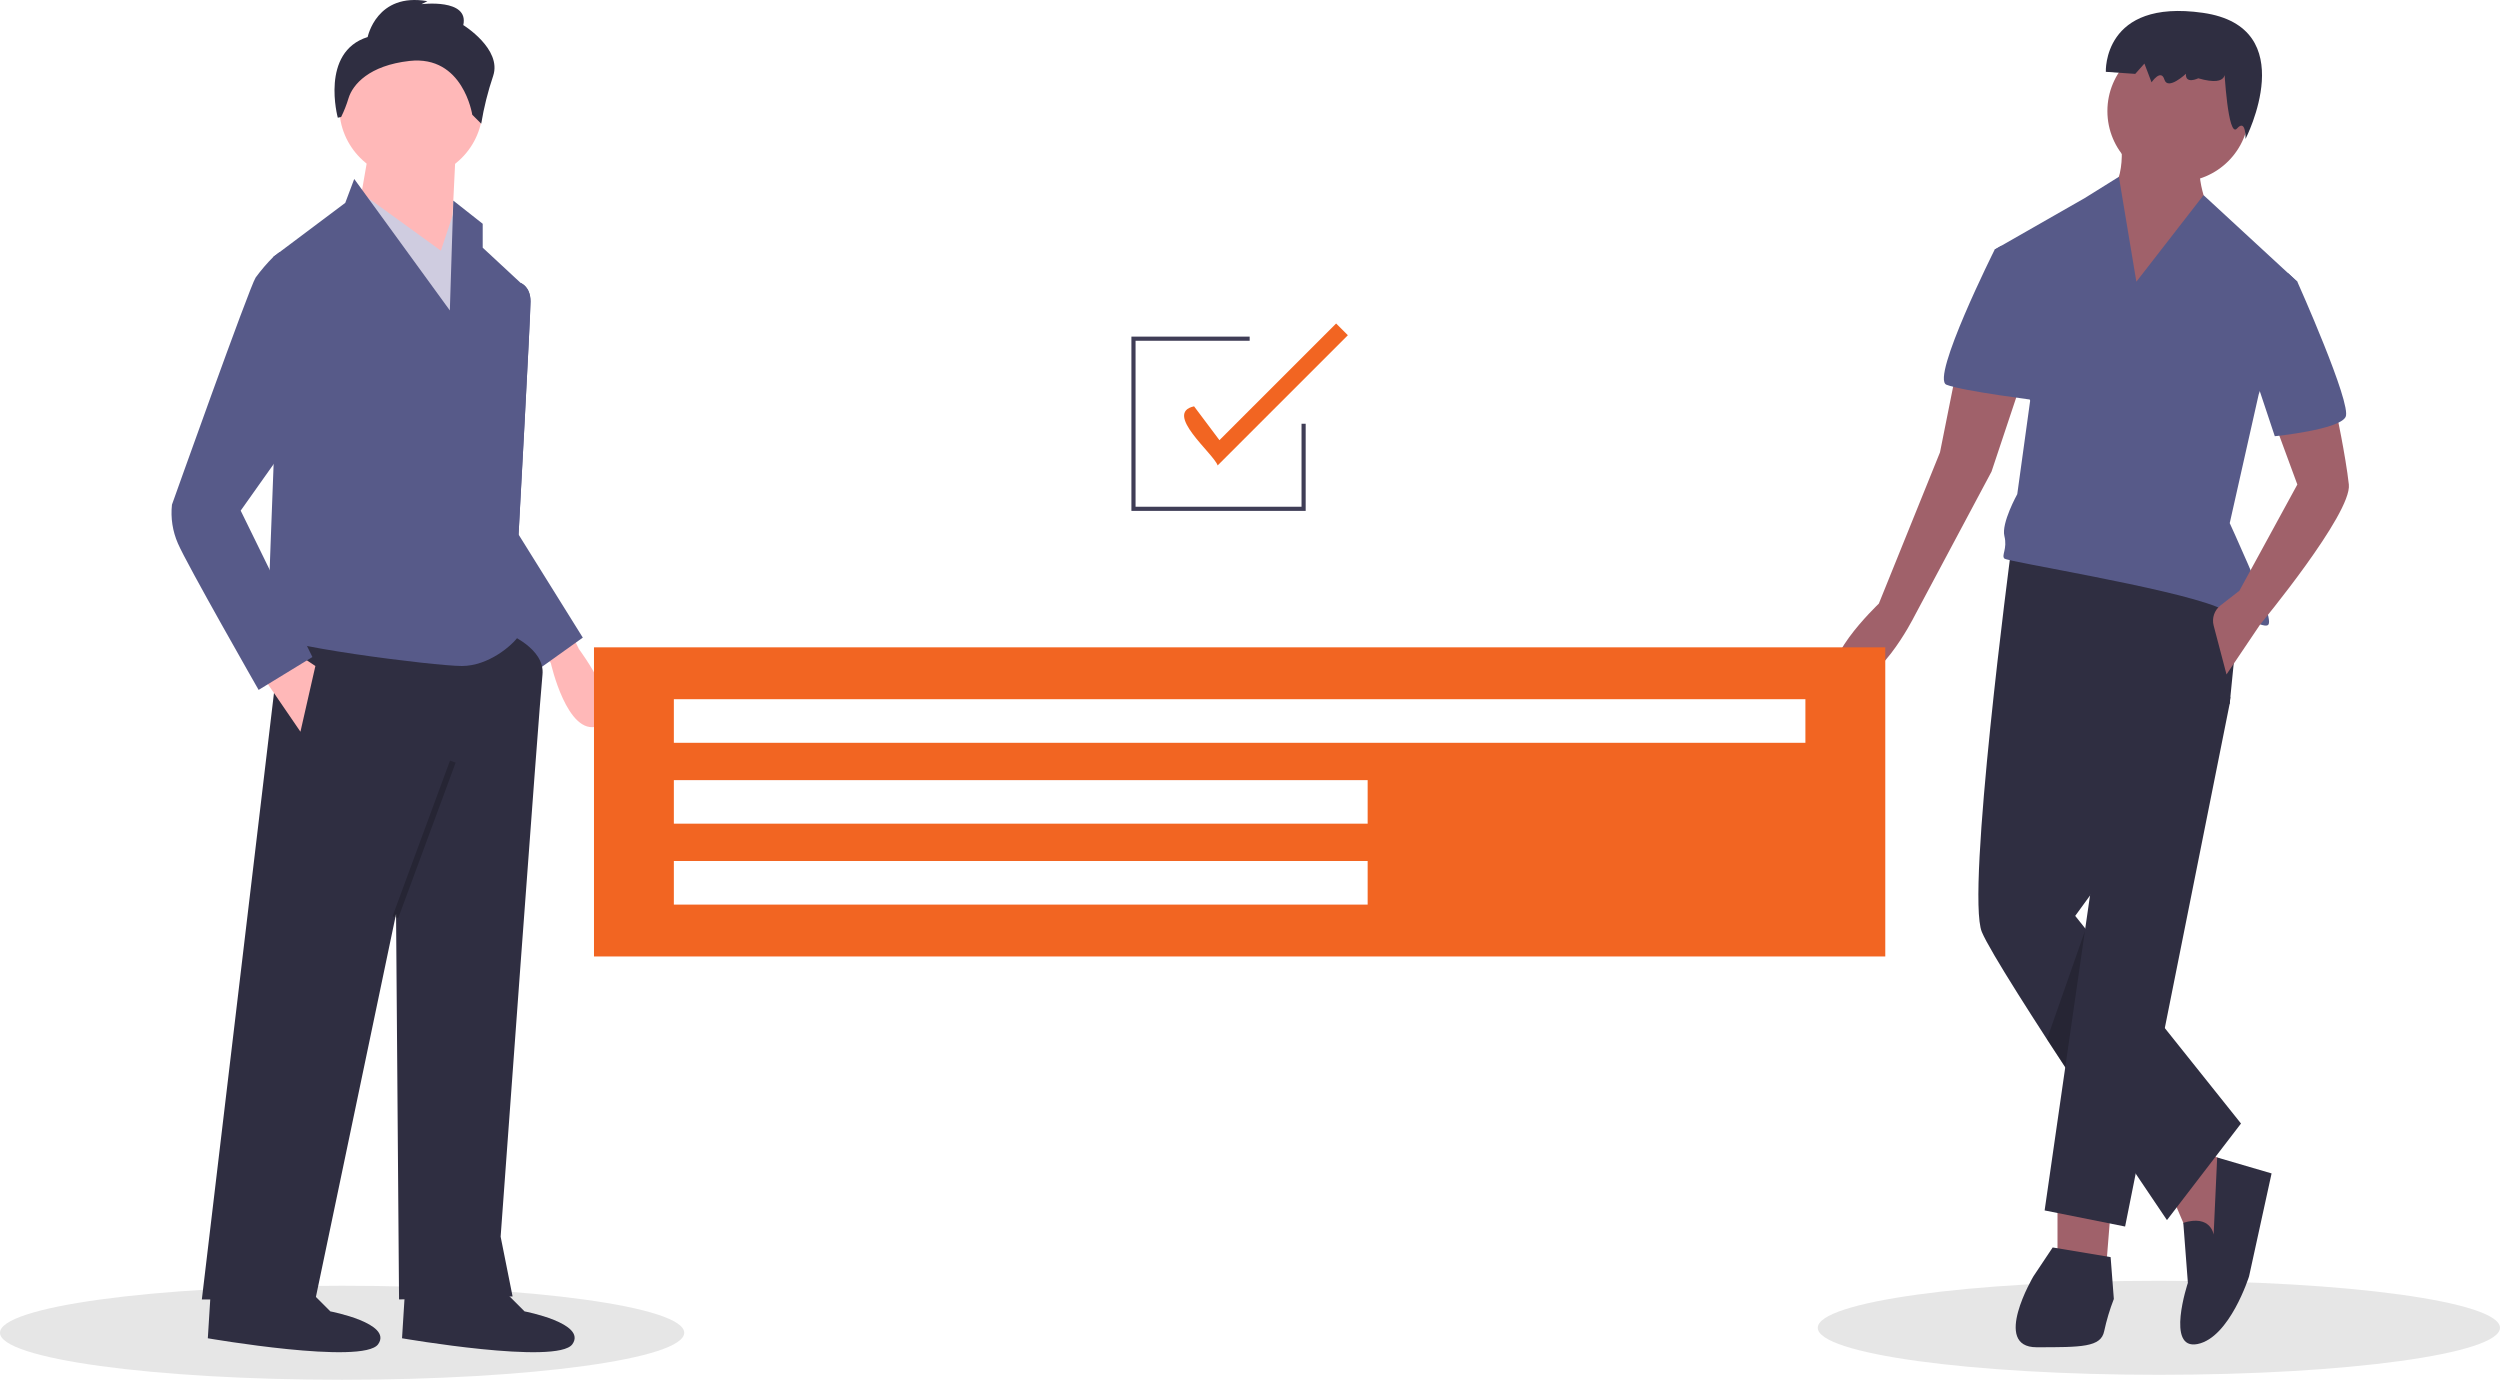
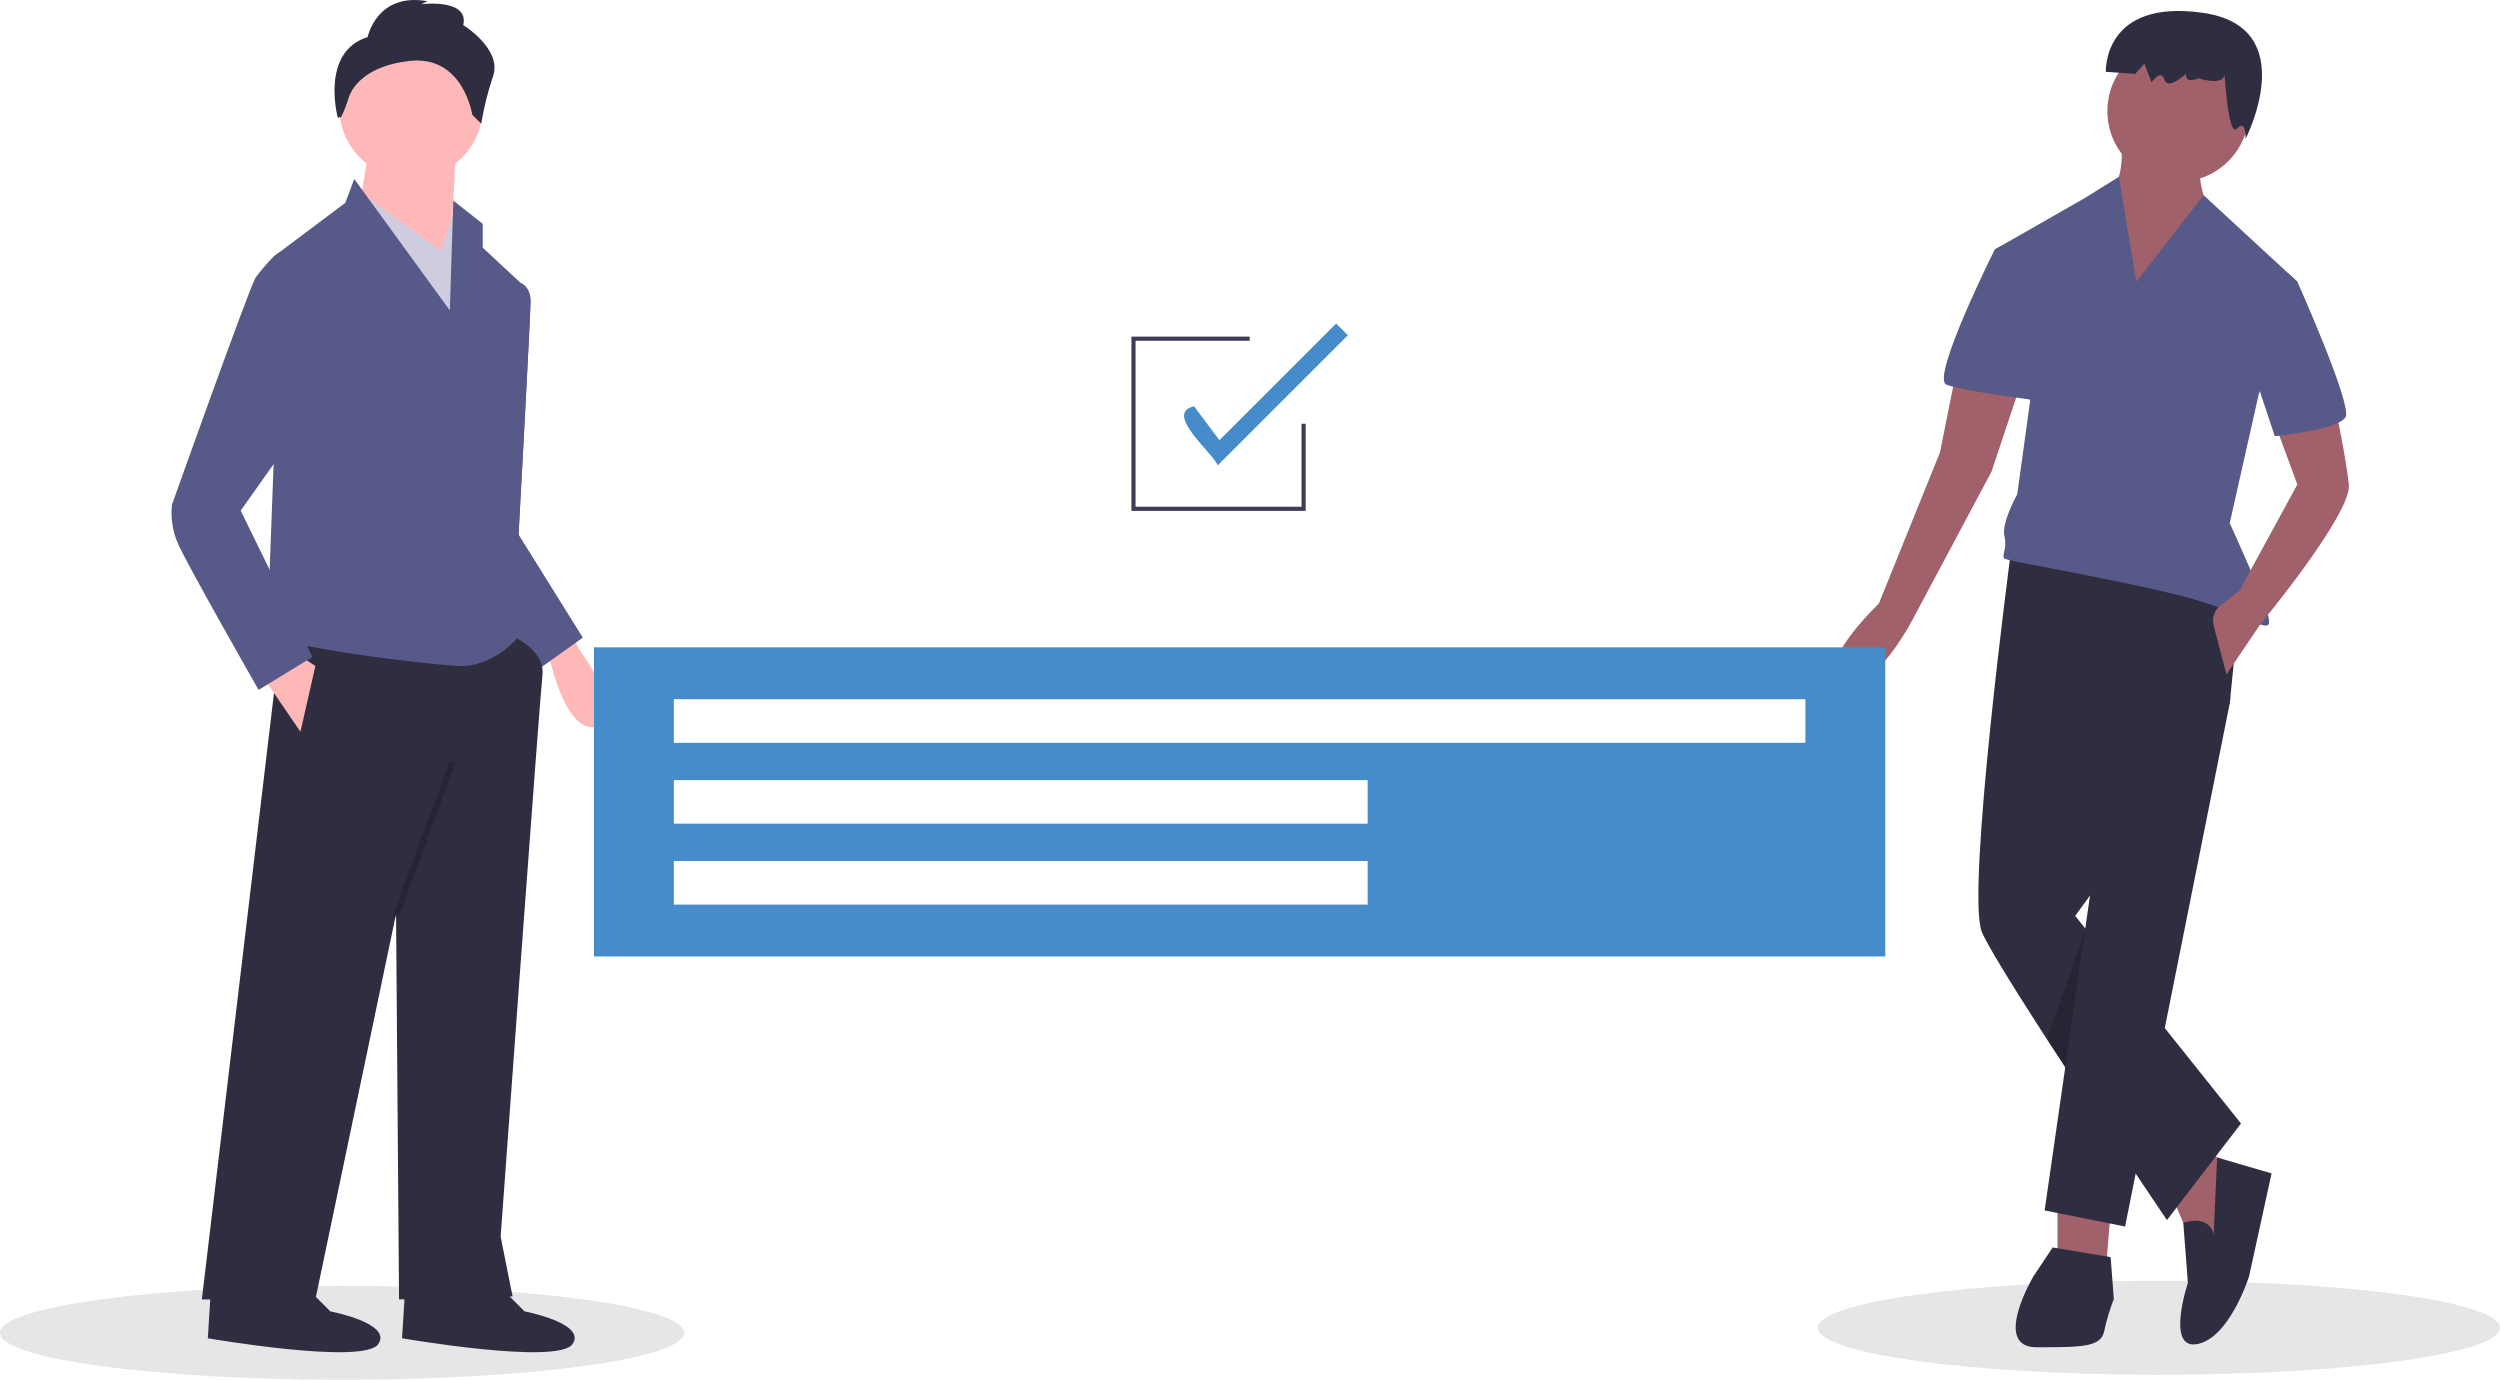
<svg xmlns="http://www.w3.org/2000/svg" id="ae50b0f8-1e91-4a07-b038-015d07e00e48" data-name="Layer 1" width="882.191" height="486.891" viewBox="0 0 882.191 486.891">
  <ellipse cx="761.819" cy="468.548" rx="120.372" ry="16.591" fill="#e6e6e6" />
  <ellipse cx="120.723" cy="470.299" rx="120.723" ry="16.591" fill="#e6e6e6" />
  <path d="M360.089,429.179l3.105,6.417s17.626,23.523,6.738,27.209S353.265,440.494,353.265,440.494l-2.879-3.638Z" transform="translate(-158.9047 -206.5547)" fill="#ffb8b8" />
  <path d="M339.785,307.665l2.897-1.226s3.429,1.226,3.429,6.498-4.217,82.24-4.217,82.24l8.435,42.175-11.598,2.109L320.806,400.449Z" transform="translate(-158.9047 -206.5547)" fill="#575a89" />
  <path d="M339.785,307.665l2.897-1.226s3.429,1.226,3.429,6.498-4.217,82.24-4.217,82.24l22.669,36.376-14.761,10.544-28.995-41.647Z" transform="translate(-158.9047 -206.5547)" fill="#575a89" />
  <path d="M337.676,429.971s13.707,5.272,12.652,14.761-14.761,198.221-14.761,198.221l4.217,21.087-40.066,1.054-1.054-136.013-28.468,136.013H230.131l28.468-239.341Z" transform="translate(-158.9047 -206.5547)" fill="#2f2e41" />
  <path d="M334.513,659.822l9.489,9.489s22.142,4.217,16.87,11.598-60.099-2.109-60.099-2.109l1.054-16.87Z" transform="translate(-158.9047 -206.5547)" fill="#2f2e41" />
  <path d="M265.979,659.822l9.489,9.489s22.142,4.217,16.87,11.598-60.099-2.109-60.099-2.109l1.054-16.87Z" transform="translate(-158.9047 -206.5547)" fill="#2f2e41" />
  <circle cx="145.032" cy="37.848" r="25.305" fill="#ffb8b8" />
  <polygon points="160.847 52.609 158.738 95.838 126.053 76.86 130.27 52.609 160.847 52.609" fill="#ffb8b8" />
  <polygon points="124.999 66.316 155.575 88.458 160.847 72.642 170.336 97.947 165.064 143.285 124.999 66.316" fill="#cfcce0" />
  <path d="M283.903,269.708l33.74,46.392,1.222-38.755,10.376,8.178V293.958l14.761,13.707-5.272,52.718-1.054,62.208s6.326,5.272,4.217,8.435S331.35,441.569,321.86,441.569s-68.534-7.381-68.534-11.598,2.109-59.044,2.109-59.044V297.121l25.305-18.979Z" transform="translate(-158.9047 -206.5547)" fill="#575a89" />
  <polygon points="92.313 238.177 106.02 258.21 111.292 235.014 104.966 230.797 92.313 238.177" fill="#ffb8b8" />
  <rect x="279.3" y="501.706" width="58.525" height="2.109" transform="translate(-428.8529 411.5489) rotate(-69.73678)" opacity="0.2" />
  <path d="M288.648,219.625s3.163-15.815,21.087-12.652l-2.109,1.054s16.87-2.109,14.761,7.381c0,0,13.707,8.435,10.544,17.924a107.284,107.284,0,0,0-4.217,16.87l-3.163-3.163s-3.163-21.087-22.142-18.979c-14.234,1.582-20.033,8.303-21.516,13.147a42.782,42.782,0,0,1-2.605,6.627l-1.184.26S271.778,224.897,288.648,219.625Z" transform="translate(-158.9047 -206.5547)" fill="#2f2e41" />
  <path d="M267.033,296.067l-9.598-.445-2,1.5a63.119,63.119,0,0,0-6.326,7.381c-2.109,3.163-29.522,80.132-29.522,80.132a26.867,26.867,0,0,0,2.109,13.707c3.163,7.381,28.468,51.664,28.468,51.664l18.979-11.598-25.305-51.664,17.924-25.305Z" transform="translate(-158.9047 -206.5547)" fill="#575a89" />
  <polygon points="726.044 420.319 726.044 448.719 743.084 448.719 745.356 420.319 726.044 420.319" fill="#a0616a" />
  <polygon points="766.372 422.023 773.187 437.927 784.547 442.471 786.819 410.663 777.731 406.12 766.372 422.023" fill="#a0616a" />
  <path d="M940.044,642.21s-.964-7.171-10.706-4.153l1.618,21.193S923.004,683.105,934.364,680.833s18.176-23.856,18.176-23.856l7.952-36.351L941.289,615.001Z" transform="translate(-158.9047 -206.5547)" fill="#2f2e41" />
  <path d="M868.477,401.382s-15.904,120.414-10.224,134.046,65.319,101.67,65.319,101.67l26.128-34.079-58.503-73.271,54.527-74.975,4.544-45.439Z" transform="translate(-158.9047 -206.5547)" fill="#2f2e41" />
  <polygon points="772.051 237.994 787.048 245.93 786.819 248.218 749.9 432.815 721.5 427.135 740.244 297.065 772.051 237.994" fill="#2f2e41" />
  <path d="M883.245,646.754,876.429,656.977S861.661,681.969,877.565,681.969s22.72,0,23.856-5.68a74.854,74.854,0,0,1,3.408-11.36l-1.136-14.768Z" transform="translate(-158.9047 -206.5547)" fill="#2f2e41" />
  <circle cx="768.643" cy="39.198" r="24.992" fill="#a0616a" />
  <path d="M907.101,253.704s3.408,19.312-6.816,22.72,12.496,48.847,12.496,48.847L938.908,282.104s-6.816-14.768-2.272-21.584Z" transform="translate(-158.9047 -206.5547)" fill="#a0616a" />
  <path d="M912.78,305.959l-6.167-37.019-12.009,7.483-31.807,18.176L875.293,347.991l-4.544,32.943s-5.68,10.224-4.544,14.768-1.136,6.816,0,7.952,57.935,10.224,74.975,17.04,19.312,9.088,18.176,3.408S945.724,391.158,945.724,391.158l10.224-45.439,13.632-39.759-33.094-30.541Z" transform="translate(-158.9047 -206.5547)" fill="#575a89" />
  <path d="M961.628,355.943l7.952,21.584-20.448,37.487-6.672,5.189a6.815,6.815,0,0,0-2.407,7.114l4.535,17.232,11.886-17.652s32.417-39.147,31.282-49.371-4.544-26.128-4.544-26.128Z" transform="translate(-158.9047 -206.5547)" fill="#a0616a" />
  <path d="M849.165,337.767l-5.68,28.4L821.902,419.558s-23.856,22.72-12.496,27.264,24.992-22.72,24.992-22.72l27.264-51.119,10.224-30.671Z" transform="translate(-158.9047 -206.5547)" fill="#a0616a" />
  <path d="M957.084,303.687l9.144-.821,3.351,3.093s19.312,43.167,17.04,47.711-24.992,6.816-24.992,6.816L952.54,333.223Z" transform="translate(-158.9047 -206.5547)" fill="#575a89" />
  <path d="M870.749,295.736l-5.636-2.46-2.316,1.324s-22.72,45.439-17.04,47.711,32.943,5.68,32.943,5.68Z" transform="translate(-158.9047 -206.5547)" fill="#575a89" />
  <polygon points="735.7 328.597 728.775 376.651 722.329 366.75 735.7 328.597" opacity="0.2" />
  <path d="M943.792,230.952s2.517,6.625-9.166,3.229c0,0-4.628,2.256-4.359-1.594,0,0-6.38,6.003-7.593,2.049s-4.538.973-4.538.973l-2.517-6.625-3.235,3.643-10.379-.725s-1.171-25.878,34.235-20.824,15.057,44.504,15.057,44.504.224-7.321-3.011-3.677S943.792,230.952,943.792,230.952Z" transform="translate(-158.9047 -206.5547)" fill="#2f2e41" />
-   <path d="M368.509,434.984V544.065H824.174V434.984Zm273.009,90.779H396.694V510.389H641.517Zm0-28.551H396.694V481.837H641.517Zm154.471-28.551H396.694V453.286h399.294Z" transform="translate(-158.9047 -206.5547)" fill="#f26522" />
+   <path d="M368.509,434.984V544.065H824.174V434.984Zm273.009,90.779H396.694V510.389H641.517Zm0-28.551H396.694V481.837H641.517Zm154.471-28.551H396.694V453.286h399.294Z" transform="translate(-158.9047 -206.5547)" fill="#478CCA" />
  <polygon points="460.743 180.28 399.248 180.28 399.248 118.784 440.977 118.784 440.977 120.249 400.712 120.249 400.712 178.816 459.279 178.816 459.279 149.532 460.743 149.532 460.743 180.28" fill="#3f3d56" />
-   <path d="M588.584,370.794c-1.421-4.196-19.242-18.46-8.322-20.857l8.955,11.941,41.172-41.171,4.141,4.141Z" transform="translate(-158.9047 -206.5547)" fill="#f26522" />
+   <path d="M588.584,370.794c-1.421-4.196-19.242-18.46-8.322-20.857l8.955,11.941,41.172-41.171,4.141,4.141Z" transform="translate(-158.9047 -206.5547)" fill="#478CCA" />
</svg>
